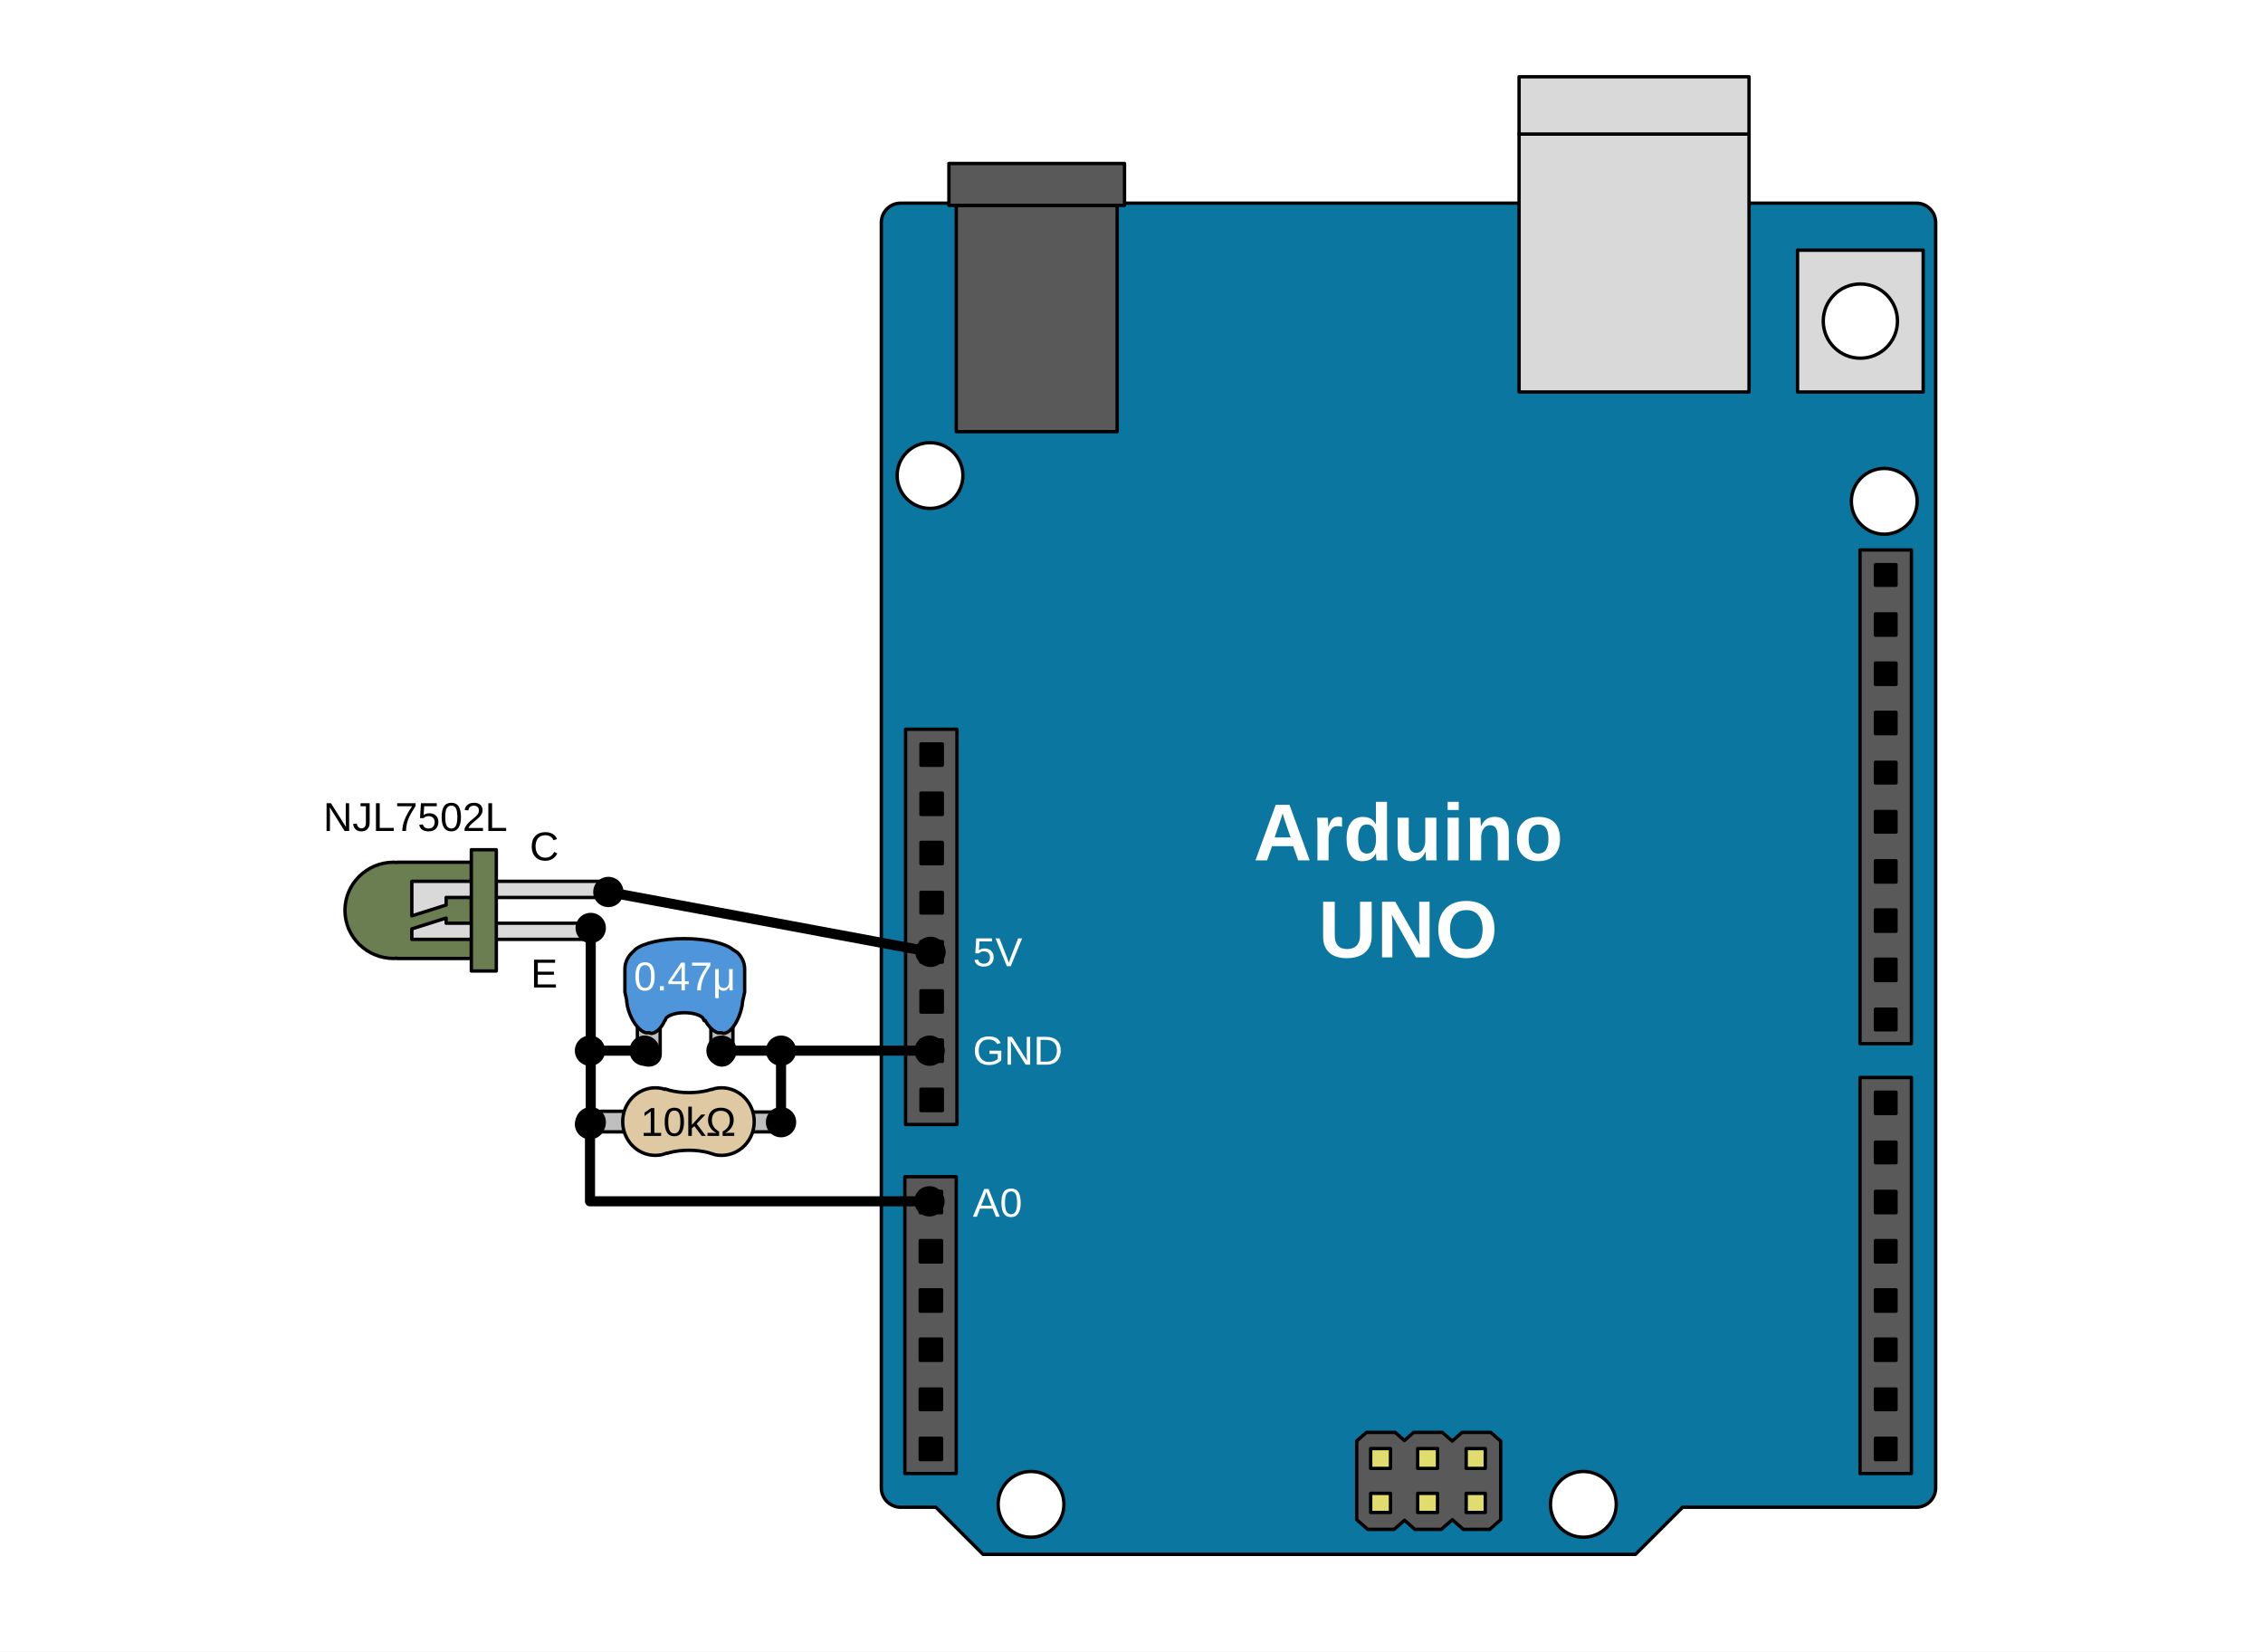
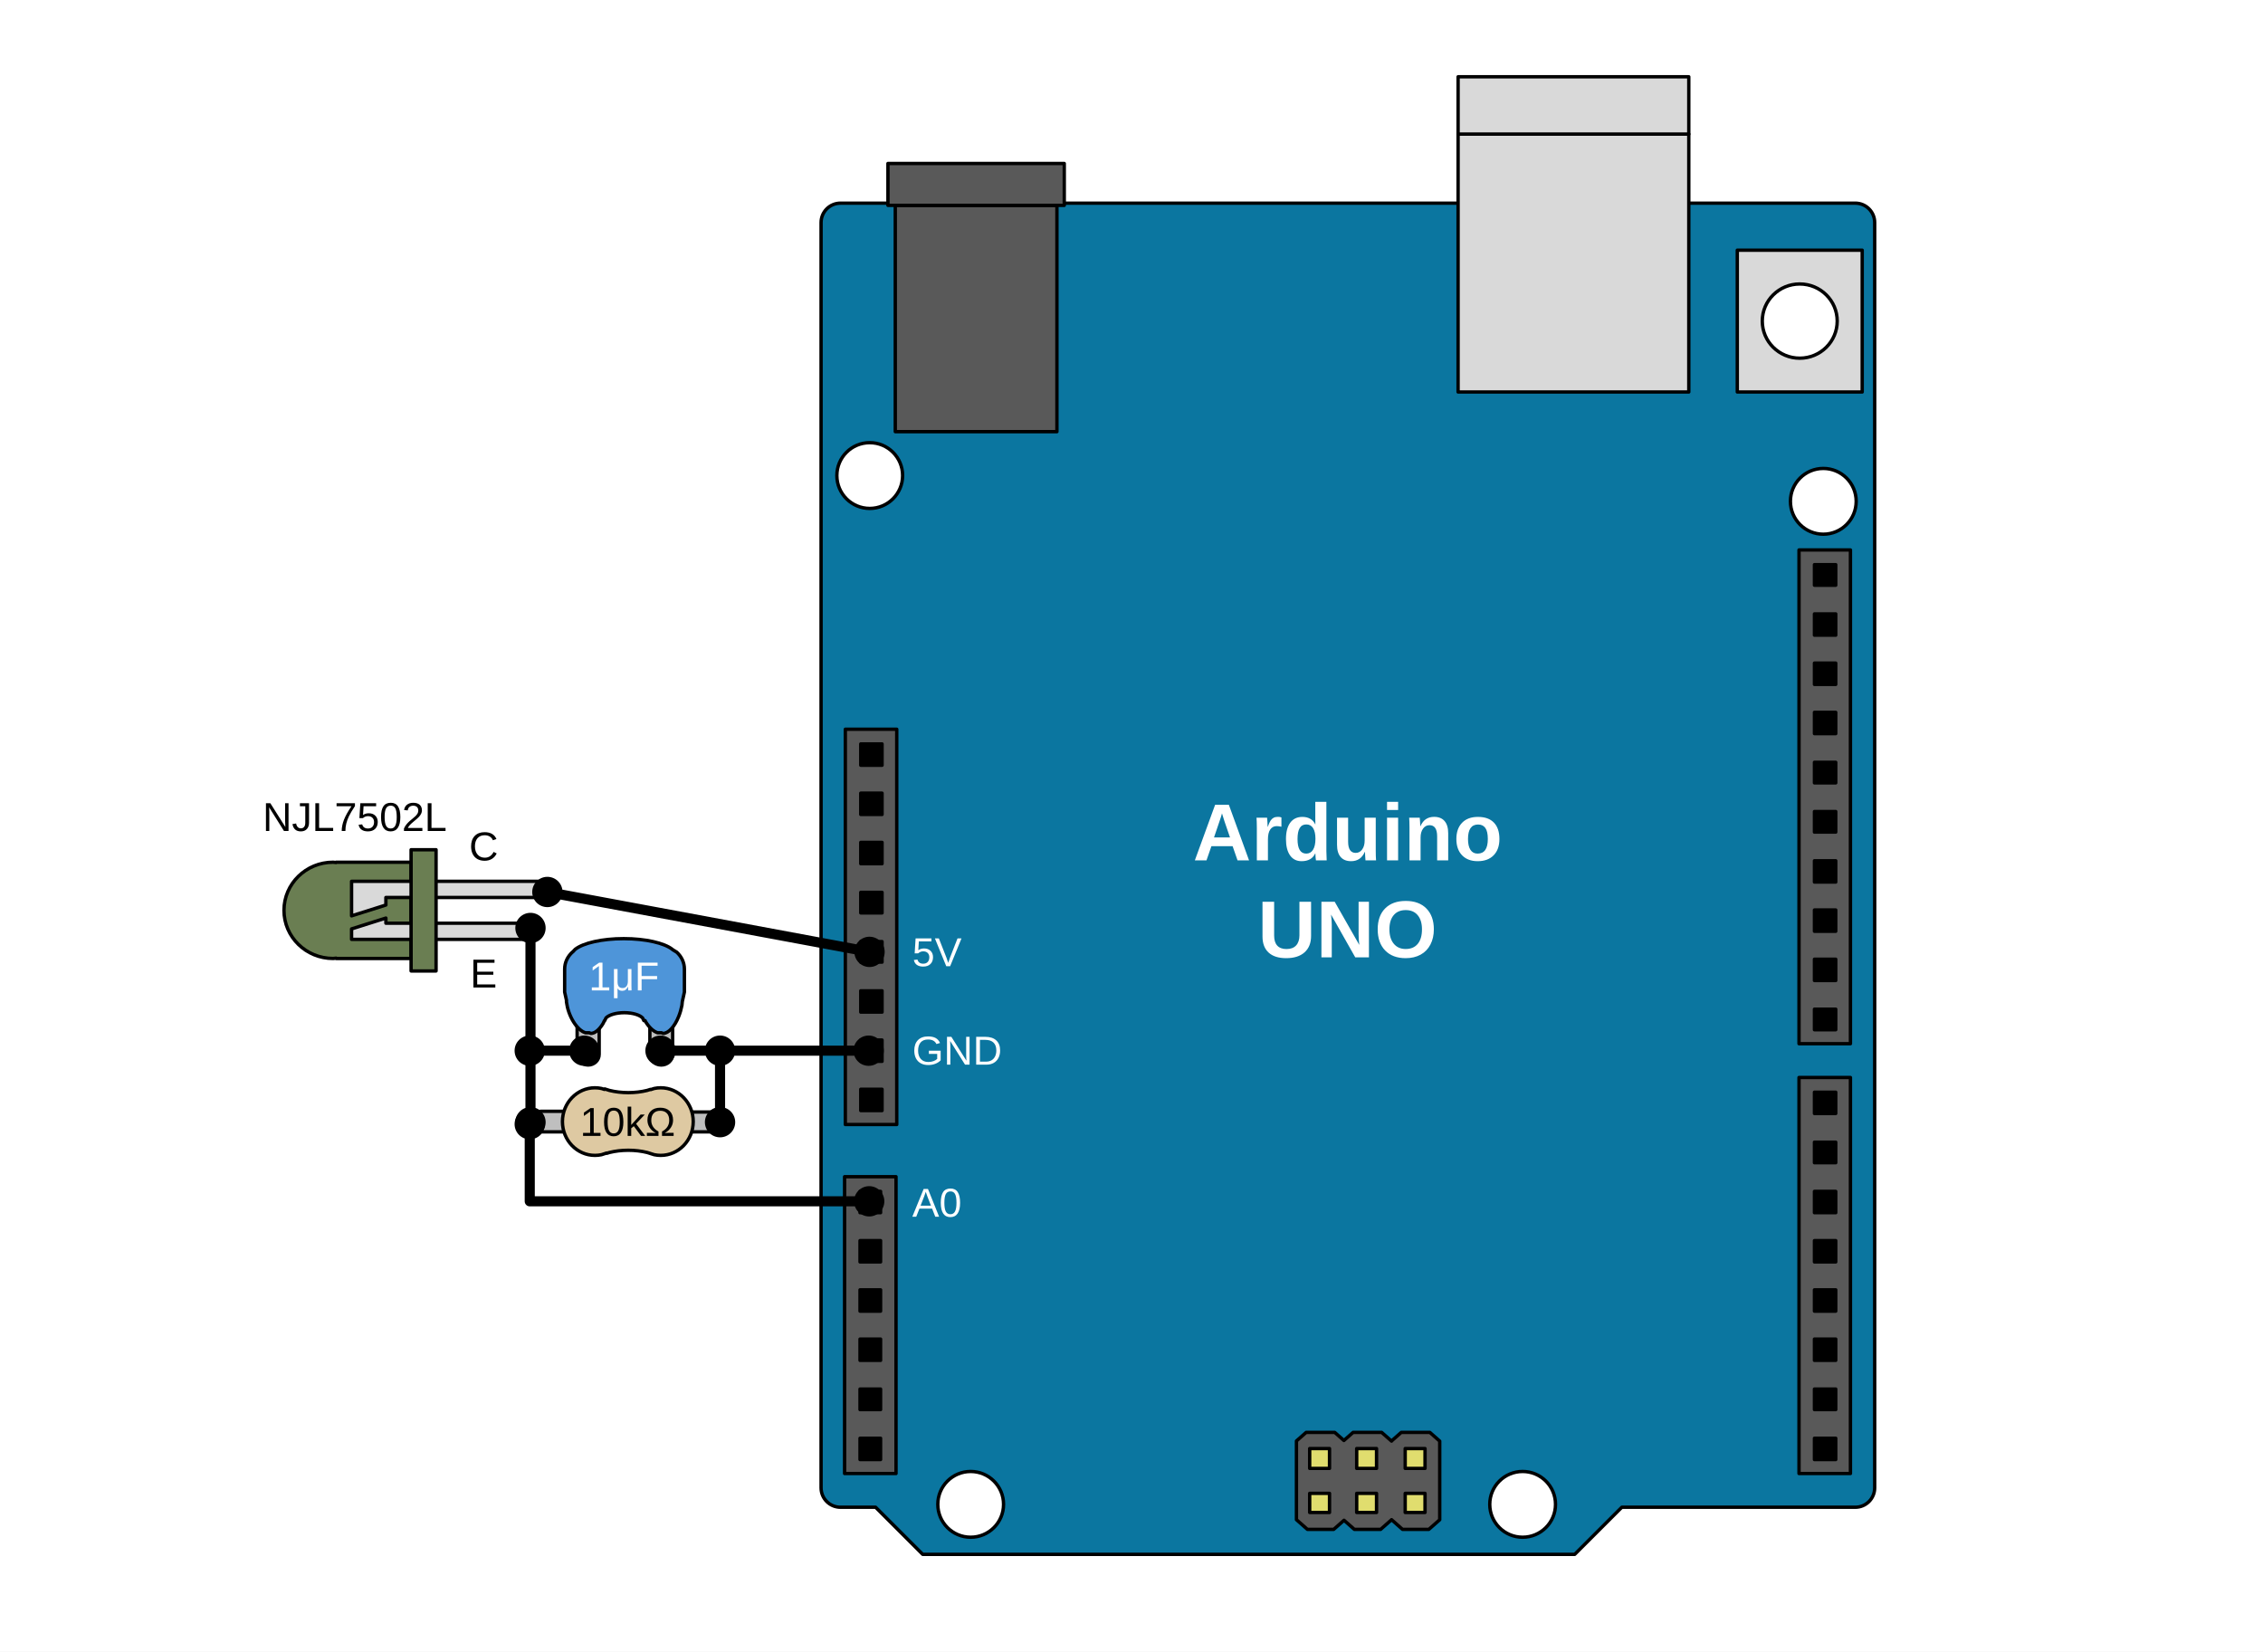
<svg xmlns="http://www.w3.org/2000/svg" width="3080" height="2248" xml:space="preserve" overflow="hidden">
  <g transform="translate(-121 -79)">
    <rect x="121" y="79" width="3080" height="2248" fill="#FFFFFF" />
-     <path d="M2276 2081.7C2251.28 2081.7 2231.23 2101.73 2231.23 2126.44 2231.23 2151.15 2251.28 2171.19 2276 2171.19 2300.73 2171.19 2320.78 2151.15 2320.78 2126.44 2320.78 2101.73 2300.73 2081.7 2276 2081.7ZM1524.26 2081.7C1499.53 2081.7 1479.49 2101.73 1479.49 2126.44 1479.49 2151.15 1499.53 2171.19 1524.26 2171.19 1548.99 2171.19 1569.04 2151.15 1569.04 2126.44 1569.04 2101.73 1548.99 2081.7 1524.26 2081.7ZM2685.51 716.561C2660.79 716.561 2640.74 736.594 2640.74 761.307 2640.74 786.02 2660.79 806.053 2685.51 806.053 2710.24 806.053 2730.29 786.02 2730.29 761.307 2730.29 736.594 2710.24 716.561 2685.51 716.561ZM1386.78 681.482C1362.05 681.482 1342.01 701.516 1342.01 726.228 1342.01 750.941 1362.05 770.974 1386.78 770.974 1411.51 770.974 1431.56 750.941 1431.56 726.228 1431.56 701.516 1411.51 681.482 1386.78 681.482ZM1346.95 355.5 2729.05 355.5C2743.66 355.5 2755.5 367.333 2755.5 381.93L2755.5 2103.96C2755.5 2118.56 2743.66 2130.39 2729.05 2130.39L2411.1 2130.39 2346.95 2194.5 1458.94 2194.5 1394.78 2130.39 1346.95 2130.39C1332.34 2130.39 1320.5 2118.56 1320.5 2103.96L1320.5 381.93C1320.5 367.333 1332.34 355.5 1346.95 355.5Z" stroke="#000000" stroke-width="4.583" stroke-linecap="round" stroke-linejoin="round" stroke-miterlimit="10" fill="#0B76A0" fill-rule="evenodd" />
-     <text fill="#FFFFFF" font-family="Arial,Arial_MSFontService,sans-serif" font-weight="700" font-size="110" transform="matrix(1 0 0 1 1826.97 1250)">Arduino</text>
-     <text fill="#FFFFFF" font-family="Arial,Arial_MSFontService,sans-serif" font-weight="700" font-size="110" transform="matrix(1 0 0 1 2248.06 1250)"> </text>
-     <text fill="#FFFFFF" font-family="Arial,Arial_MSFontService,sans-serif" font-weight="700" font-size="110" transform="matrix(1 0 0 1 1915.19 1382)">UNO</text>
-     <text fill="#FFFFFF" font-family="Arial,Arial_MSFontService,sans-serif" font-weight="700" font-size="110" transform="matrix(1 0 0 1 2159.83 1382)"> </text>
-     <rect x="2188.5" y="261.5" width="313" height="351" stroke="#000000" stroke-width="4.583" stroke-linecap="round" stroke-linejoin="round" stroke-miterlimit="10" fill="#D9D9D9" />
-     <rect x="2567.5" y="419.5" width="171" height="193" stroke="#000000" stroke-width="4.583" stroke-linecap="round" stroke-linejoin="round" stroke-miterlimit="10" fill="#D9D9D9" />
-     <path d="M2602.5 516C2602.5 488.11 2625.11 465.5 2653 465.5 2680.89 465.5 2703.5 488.11 2703.5 516 2703.5 543.89 2680.89 566.5 2653 566.5 2625.11 566.5 2602.5 543.89 2602.5 516Z" stroke="#000000" stroke-width="4.583" stroke-linecap="round" stroke-linejoin="round" stroke-miterlimit="10" fill="#FFFFFF" fill-rule="evenodd" />
-     <rect x="1422.5" y="358.5" width="219" height="308" stroke="#000000" stroke-width="4.583" stroke-linecap="round" stroke-linejoin="round" stroke-miterlimit="10" fill="#595959" />
-     <rect x="1412.5" y="301.5" width="239" height="57" stroke="#000000" stroke-width="4.583" stroke-linecap="round" stroke-linejoin="round" stroke-miterlimit="10" fill="#595959" />
-     <path d="M1967.5 2147.32 1967.5 2040.17 1980.8 2028.5 2019.88 2028.5 2032.44 2039.53 2045 2028.5 2084.07 2028.5 2097.6 2040.37 2097.6 2040.17 2110.9 2028.5 2149.97 2028.5 2163.5 2040.37 2163.5 2147.41 2148.58 2160.5 2112.61 2160.5 2097.6 2147.32 2097.6 2147.41 2082.68 2160.5 2046.71 2160.5 2032.6 2148.11 2018.48 2160.5 1982.51 2160.5Z" stroke="#000000" stroke-width="4.583" stroke-linecap="round" stroke-linejoin="round" stroke-miterlimit="10" fill="#595959" fill-rule="evenodd" />
-     <rect x="1986.5" y="2111.5" width="27" height="26" stroke="#000000" stroke-width="4.583" stroke-linecap="round" stroke-linejoin="round" stroke-miterlimit="10" fill="#E0DD6E" />
-     <rect x="1986.5" y="2050.5" width="27" height="27" stroke="#000000" stroke-width="4.583" stroke-linecap="round" stroke-linejoin="round" stroke-miterlimit="10" fill="#E0DD6E" />
-     <rect x="2050.5" y="2111.5" width="27" height="26" stroke="#000000" stroke-width="4.583" stroke-linecap="round" stroke-linejoin="round" stroke-miterlimit="10" fill="#E0DD6E" />
-     <rect x="2050.5" y="2050.5" width="27" height="27" stroke="#000000" stroke-width="4.583" stroke-linecap="round" stroke-linejoin="round" stroke-miterlimit="10" fill="#E0DD6E" />
-     <rect x="2116.5" y="2111.5" width="26" height="26" stroke="#000000" stroke-width="4.583" stroke-linecap="round" stroke-linejoin="round" stroke-miterlimit="10" fill="#E0DD6E" />
-     <rect x="2116.5" y="2050.5" width="26" height="27" stroke="#000000" stroke-width="4.583" stroke-linecap="round" stroke-linejoin="round" stroke-miterlimit="10" fill="#E0DD6E" />
-     <rect x="2652.5" y="827.5" width="70" height="672" stroke="#000000" stroke-width="4.583" stroke-linecap="round" stroke-linejoin="round" stroke-miterlimit="10" fill="#595959" />
-     <rect x="2673.5" y="847.5" width="28" height="28" stroke="#000000" stroke-width="4.583" stroke-linecap="round" stroke-linejoin="round" stroke-miterlimit="10" />
-     <rect x="2673.5" y="914.5" width="28" height="29" stroke="#000000" stroke-width="4.583" stroke-linecap="round" stroke-linejoin="round" stroke-miterlimit="10" />
-     <rect x="2673.5" y="981.5" width="28" height="29" stroke="#000000" stroke-width="4.583" stroke-linecap="round" stroke-linejoin="round" stroke-miterlimit="10" />
-     <rect x="2673.5" y="1048.5" width="28" height="29" stroke="#000000" stroke-width="4.583" stroke-linecap="round" stroke-linejoin="round" stroke-miterlimit="10" />
-     <rect x="2673.5" y="1116.5" width="28" height="28" stroke="#000000" stroke-width="4.583" stroke-linecap="round" stroke-linejoin="round" stroke-miterlimit="10" />
-     <rect x="2673.5" y="1183.5" width="28" height="28" stroke="#000000" stroke-width="4.583" stroke-linecap="round" stroke-linejoin="round" stroke-miterlimit="10" />
-     <rect x="2673.5" y="1250.5" width="28" height="29" stroke="#000000" stroke-width="4.583" stroke-linecap="round" stroke-linejoin="round" stroke-miterlimit="10" />
-     <rect x="2673.5" y="1317.5" width="28" height="29" stroke="#000000" stroke-width="4.583" stroke-linecap="round" stroke-linejoin="round" stroke-miterlimit="10" />
-     <rect x="2673.5" y="1384.5" width="28" height="29" stroke="#000000" stroke-width="4.583" stroke-linecap="round" stroke-linejoin="round" stroke-miterlimit="10" />
-     <rect x="2673.5" y="1452.5" width="28" height="28" stroke="#000000" stroke-width="4.583" stroke-linecap="round" stroke-linejoin="round" stroke-miterlimit="10" />
-     <rect x="2652.5" y="1545.5" width="70" height="539" stroke="#000000" stroke-width="4.583" stroke-linecap="round" stroke-linejoin="round" stroke-miterlimit="10" fill="#595959" />
-     <rect x="2673.5" y="1565.5" width="28" height="29" stroke="#000000" stroke-width="4.583" stroke-linecap="round" stroke-linejoin="round" stroke-miterlimit="10" />
-     <rect x="2673.5" y="1633.5" width="28" height="28" stroke="#000000" stroke-width="4.583" stroke-linecap="round" stroke-linejoin="round" stroke-miterlimit="10" />
-     <rect x="2673.5" y="1700.5" width="28" height="29" stroke="#000000" stroke-width="4.583" stroke-linecap="round" stroke-linejoin="round" stroke-miterlimit="10" />
-     <rect x="2673.5" y="1767.5" width="28" height="29" stroke="#000000" stroke-width="4.583" stroke-linecap="round" stroke-linejoin="round" stroke-miterlimit="10" />
-     <rect x="2673.5" y="1834.5" width="28" height="29" stroke="#000000" stroke-width="4.583" stroke-linecap="round" stroke-linejoin="round" stroke-miterlimit="10" />
-     <rect x="2673.5" y="1901.5" width="28" height="29" stroke="#000000" stroke-width="4.583" stroke-linecap="round" stroke-linejoin="round" stroke-miterlimit="10" />
-     <rect x="2673.5" y="1969.5" width="28" height="28" stroke="#000000" stroke-width="4.583" stroke-linecap="round" stroke-linejoin="round" stroke-miterlimit="10" />
-     <rect x="2673.5" y="2036.5" width="28" height="29" stroke="#000000" stroke-width="4.583" stroke-linecap="round" stroke-linejoin="round" stroke-miterlimit="10" />
-     <rect x="1352.5" y="1680.5" width="70" height="404" stroke="#000000" stroke-width="4.583" stroke-linecap="round" stroke-linejoin="round" stroke-miterlimit="10" fill="#595959" />
-     <rect x="1373.5" y="1700.5" width="29" height="29" stroke="#000000" stroke-width="4.583" stroke-linecap="round" stroke-linejoin="round" stroke-miterlimit="10" />
-     <rect x="1373.5" y="1767.5" width="29" height="29" stroke="#000000" stroke-width="4.583" stroke-linecap="round" stroke-linejoin="round" stroke-miterlimit="10" />
-     <rect x="1373.5" y="1834.5" width="29" height="29" stroke="#000000" stroke-width="4.583" stroke-linecap="round" stroke-linejoin="round" stroke-miterlimit="10" />
-     <rect x="1373.5" y="1901.5" width="29" height="29" stroke="#000000" stroke-width="4.583" stroke-linecap="round" stroke-linejoin="round" stroke-miterlimit="10" />
-     <rect x="1373.5" y="1969.5" width="29" height="28" stroke="#000000" stroke-width="4.583" stroke-linecap="round" stroke-linejoin="round" stroke-miterlimit="10" />
-     <rect x="1373.5" y="2036.5" width="29" height="29" stroke="#000000" stroke-width="4.583" stroke-linecap="round" stroke-linejoin="round" stroke-miterlimit="10" />
-     <rect x="1353.5" y="1071.5" width="70" height="538" stroke="#000000" stroke-width="4.583" stroke-linecap="round" stroke-linejoin="round" stroke-miterlimit="10" fill="#595959" />
-     <rect x="1374.5" y="1091.5" width="29" height="29" stroke="#000000" stroke-width="4.583" stroke-linecap="round" stroke-linejoin="round" stroke-miterlimit="10" />
-     <rect x="1374.5" y="1158.5" width="29" height="29" stroke="#000000" stroke-width="4.583" stroke-linecap="round" stroke-linejoin="round" stroke-miterlimit="10" />
-     <rect x="1374.5" y="1225.5" width="29" height="29" stroke="#000000" stroke-width="4.583" stroke-linecap="round" stroke-linejoin="round" stroke-miterlimit="10" />
-     <rect x="1374.5" y="1293.5" width="29" height="28" stroke="#000000" stroke-width="4.583" stroke-linecap="round" stroke-linejoin="round" stroke-miterlimit="10" />
-     <rect x="1374.5" y="1360.5" width="29" height="28" stroke="#000000" stroke-width="4.583" stroke-linecap="round" stroke-linejoin="round" stroke-miterlimit="10" />
-     <rect x="1374.5" y="1427.5" width="29" height="29" stroke="#000000" stroke-width="4.583" stroke-linecap="round" stroke-linejoin="round" stroke-miterlimit="10" />
-     <rect x="1374.5" y="1494.5" width="29" height="29" stroke="#000000" stroke-width="4.583" stroke-linecap="round" stroke-linejoin="round" stroke-miterlimit="10" />
-     <rect x="1374.5" y="1561.5" width="29" height="29" stroke="#000000" stroke-width="4.583" stroke-linecap="round" stroke-linejoin="round" stroke-miterlimit="10" />
-     <rect x="2188.5" y="183.5" width="313" height="78" stroke="#000000" stroke-width="4.583" stroke-linecap="round" stroke-linejoin="round" stroke-miterlimit="10" fill="#D9D9D9" />
-     <text fill="#FFFFFF" font-family="Arial,Arial_MSFontService,sans-serif" font-weight="400" font-size="55" transform="matrix(1 0 0 1 1445.09 1394)">5V</text>
-     <text fill="#FFFFFF" font-family="Arial,Arial_MSFontService,sans-serif" font-weight="400" font-size="55" transform="matrix(1 0 0 1 1512.12 1394)"> </text>
-     <text fill="#FFFFFF" font-family="Arial,Arial_MSFontService,sans-serif" font-weight="400" font-size="55" transform="matrix(1 0 0 1 1445.09 1528)">GND</text>
-     <text fill="#FFFFFF" font-family="Arial,Arial_MSFontService,sans-serif" font-weight="400" font-size="55" transform="matrix(1 0 0 1 1567.12 1528)"> </text>
-     <text fill="#FFFFFF" font-family="Arial,Arial_MSFontService,sans-serif" font-weight="400" font-size="55" transform="matrix(1 0 0 1 1445.09 1735)">A0</text>
-     <text fill="#FFFFFF" font-family="Arial,Arial_MSFontService,sans-serif" font-weight="400" font-size="55" transform="matrix(1 0 0 1 1512.12 1735)"> </text>
-     <path d="M656.97 1252.5 661.082 1252.91 661.082 1252.5 762.5 1252.5 762.5 1383.5 661.082 1383.5 661.082 1383.09 656.97 1383.5C620.26 1383.5 590.5 1354.17 590.5 1318 590.5 1281.83 620.26 1252.5 656.97 1252.5Z" stroke="#000000" stroke-width="4.583" stroke-linecap="round" stroke-linejoin="round" stroke-miterlimit="10" fill="#6A7E52" fill-rule="evenodd" />
-     <path d="M681.5 1278.5 687.196 1278.5 728.194 1278.5 951.5 1278.5 951.5 1300.48 728.194 1300.48 728.194 1310.75 681.5 1325.5 681.5 1278.5Z" stroke="#000000" stroke-width="4.583" stroke-linecap="round" stroke-linejoin="round" stroke-miterlimit="10" fill="#D9D9D9" fill-rule="evenodd" />
-     <path d="M728.198 1328.5 728.198 1335.51 923.5 1335.51 923.5 1357.5 728.198 1357.5 687.197 1357.5 681.5 1357.5 681.5 1343.25Z" stroke="#000000" stroke-width="4.583" stroke-linecap="round" stroke-linejoin="round" stroke-miterlimit="10" fill="#D9D9D9" fill-rule="evenodd" />
-     <rect x="762.5" y="1235.5" width="34" height="165" stroke="#000000" stroke-width="4.583" stroke-linecap="round" stroke-linejoin="round" stroke-miterlimit="10" fill="#6A7E52" />
-     <path d="M14 0C21.732 0 28 6.085 28 13.592L28 36.47 28 50.593 28 87 0 87 0 50.593 0 36.47 0 13.592C0 6.085 6.268 0 14 0Z" stroke="#000000" stroke-width="4.583" stroke-linecap="round" stroke-linejoin="round" stroke-miterlimit="10" fill="#BFBFBF" fill-rule="evenodd" transform="matrix(1.83697e-16 1 1 -1.83697e-16 925.5 1591.5)" />
-     <path d="M0 0 27 0 27 36.533 27 49.309 27 73.227C27 80.834 20.956 87 13.5 87 6.044 87 0 80.834 0 73.227L0 49.309 0 36.533Z" stroke="#000000" stroke-width="4.583" stroke-linecap="round" stroke-linejoin="round" stroke-miterlimit="10" fill="#BFBFBF" fill-rule="evenodd" transform="matrix(1.83697e-16 1 1 -1.83697e-16 1106.5 1592.5)" />
-     <path d="M134.522 0C131.452 0 128.454 0.322 125.558 0.935L121.508 2.235 121.179 1.53 114.78 3.554C106.814 5.518 98.056 6.604 88.862 6.604 79.668 6.604 70.91 5.518 62.944 3.554L58.576 2.173 58.179 2.455 53.442 0.935C50.546 0.322 47.548 0 44.478 0 19.913 0 0 20.595 0 46 0 71.405 19.913 92 44.478 92 47.548 92 50.546 91.678 53.442 91.065L55.68 90.347 55.69 90.368 62.944 88.073C70.91 86.11 79.668 85.024 88.862 85.024 98.056 85.024 106.814 86.11 114.78 88.073L118.194 89.153 118.514 88.804 125.558 91.065C128.454 91.678 131.452 92 134.522 92 159.087 92 179 71.405 179 46 179 20.595 159.087 0 134.522 0Z" stroke="#000000" stroke-width="4.583" stroke-linecap="round" stroke-linejoin="round" stroke-miterlimit="10" fill="#DEC9A2" fill-rule="evenodd" transform="matrix(-1 0 0 1 1147.5 1559.5)" />
-     <text font-family="Arial,Arial_MSFontService,sans-serif" font-weight="400" font-size="55" transform="matrix(1 0 0 1 992.89 1625)">10kΩ</text>
-     <text font-family="Arial,Arial_MSFontService,sans-serif" font-weight="400" font-size="55" transform="matrix(1 0 0 1 1122.37 1625)"> </text>
-     <path d="M930.875 1609 930.875 1714 924 1707.12 1386 1707.12C1389.8 1707.12 1392.88 1710.2 1392.88 1714 1392.88 1717.8 1389.8 1720.88 1386 1720.88L924 1720.88C920.203 1720.88 917.125 1717.8 917.125 1714L917.125 1609C917.125 1605.2 920.203 1602.13 924 1602.13 927.797 1602.13 930.875 1605.2 930.875 1609ZM903.375 1609C903.375 1597.61 912.609 1588.38 924 1588.38 935.391 1588.38 944.625 1597.61 944.625 1609 944.625 1620.39 935.391 1629.63 924 1629.63 912.609 1629.63 903.375 1620.39 903.375 1609ZM1386 1693.38C1397.39 1693.38 1406.62 1702.61 1406.62 1714 1406.62 1725.39 1397.39 1734.62 1386 1734.62 1374.61 1734.62 1365.38 1725.39 1365.38 1714 1365.38 1702.61 1374.61 1693.38 1386 1693.38Z" />
-     <path d="M0 0 31 0 31 38.536C31 46.524 24.06 53 15.5 53 6.94 53 0 46.524 0 38.536Z" stroke="#000000" stroke-width="4.583" stroke-linecap="round" stroke-linejoin="round" stroke-miterlimit="10" fill="#BFBFBF" fill-rule="evenodd" transform="matrix(-1 0 0 1 1019.5 1475.5)" />
-     <path d="M0 0 30 0 30 38.536C30 46.524 23.284 53 15 53 6.716 53 0 46.524 0 38.536Z" stroke="#000000" stroke-width="4.583" stroke-linecap="round" stroke-linejoin="round" stroke-miterlimit="10" fill="#BFBFBF" fill-rule="evenodd" transform="matrix(-1 0 0 1 1118.5 1475.5)" />
-     <path d="M82.567 0C112.296 0 137.804 6.008 148.7 14.57L151.96 18.062 152.544 18.421C159.005 24.322 163 32.474 163 41.478L163 49.699 163 54.784 163 72.716 160.55 83.802 160.521 86.235C159.361 95.204 156.123 104.843 151.083 113.024 146.042 121.206 140.154 126.381 134.709 128.135L129.26 128.143 127.474 128.999C122.073 129.08 115.922 124.187 110.74 115.548L108.795 111.556 108.424 111.556 106.719 107.913C102.616 103.727 93.01 100.79 81.814 100.79 70.618 100.79 61.012 103.727 56.909 107.913L55.204 111.556 53.524 111.556 52.832 113.024C47.792 121.206 41.903 126.381 36.458 128.135L31.009 128.143 29.224 128.999C22.022 129.107 13.488 120.372 7.694 105.706 5.763 100.817 4.319 95.732 3.362 90.723L2.875 85.724 0 72.716 0 54.784 0 49.699 0 41.478C0 32.474 3.995 24.322 10.456 18.421L16.064 14.967 16.435 14.57C27.331 6.008 52.838 0 82.567 0Z" stroke="#000000" stroke-width="4.583" stroke-linecap="round" stroke-linejoin="round" stroke-miterlimit="10" fill="#4E95D9" fill-rule="evenodd" transform="matrix(-1 0 0 1 1134.5 1356.5)" />
-     <text fill="#FFFFFF" font-family="Arial,Arial_MSFontService,sans-serif" font-weight="400" font-size="55" transform="matrix(1 0 0 1 983.618 1427)">0.47μ</text>
-     <text fill="#FFFFFF" font-family="Arial,Arial_MSFontService,sans-serif" font-weight="400" font-size="55" transform="matrix(1 0 0 1 1121.69 1427)"> </text>
-     <path d="M931.875 1342 931.875 1606.37C931.875 1610.17 928.797 1613.25 925 1613.25 921.203 1613.25 918.125 1610.17 918.125 1606.37L918.125 1342C918.125 1338.2 921.203 1335.12 925 1335.12 928.797 1335.12 931.875 1338.2 931.875 1342ZM904.375 1342C904.375 1330.61 913.609 1321.38 925 1321.38 936.391 1321.38 945.625 1330.61 945.625 1342 945.625 1353.39 936.391 1362.62 925 1362.62 913.609 1362.62 904.375 1353.39 904.375 1342ZM945.625 1606.37C945.625 1617.77 936.391 1627 925 1627 913.61 1627 904.375 1617.77 904.375 1606.37 904.375 1594.98 913.609 1585.75 925 1585.75 936.391 1585.75 945.625 1594.98 945.625 1606.37Z" />
-     <path d="M1190.87 1509 1190.88 1606.3C1190.88 1610.1 1187.8 1613.18 1184 1613.18 1180.2 1613.18 1177.13 1610.1 1177.13 1606.3L1177.12 1509C1177.12 1505.2 1180.2 1502.13 1184 1502.13 1187.8 1502.13 1190.87 1505.2 1190.87 1509ZM1163.37 1509C1163.37 1497.61 1172.61 1488.38 1184 1488.38 1195.39 1488.38 1204.62 1497.61 1204.62 1509 1204.62 1520.39 1195.39 1529.63 1184 1529.63 1172.61 1529.63 1163.37 1520.39 1163.37 1509ZM1204.63 1606.3C1204.63 1617.69 1195.39 1626.93 1184 1626.93 1172.61 1626.93 1163.38 1617.69 1163.38 1606.3 1163.38 1594.91 1172.61 1585.68 1184 1585.68 1195.39 1585.68 1204.63 1594.91 1204.63 1606.3Z" />
-     <path d="M924 1502.13 998.25 1502.13C1002.05 1502.13 1005.12 1505.2 1005.12 1509 1005.12 1512.8 1002.05 1515.88 998.25 1515.88L924 1515.88C920.203 1515.88 917.125 1512.8 917.125 1509 917.125 1505.2 920.203 1502.13 924 1502.13ZM924 1529.63C912.609 1529.63 903.375 1520.39 903.375 1509 903.375 1497.61 912.609 1488.38 924 1488.38 935.391 1488.38 944.625 1497.61 944.625 1509 944.625 1520.39 935.391 1529.63 924 1529.63ZM998.25 1488.38C1009.64 1488.38 1018.88 1497.61 1018.88 1509 1018.87 1520.39 1009.64 1529.63 998.25 1529.63 986.859 1529.63 977.625 1520.39 977.625 1509 977.625 1497.61 986.859 1488.38 998.25 1488.38Z" />
-     <path d="M1103 1502.13 1386.25 1502.13C1390.05 1502.13 1393.13 1505.2 1393.13 1509 1393.13 1512.8 1390.05 1515.88 1386.25 1515.88L1103 1515.88C1099.2 1515.88 1096.13 1512.8 1096.13 1509 1096.13 1505.2 1099.2 1502.13 1103 1502.13ZM1103 1529.63C1091.61 1529.63 1082.38 1520.39 1082.38 1509 1082.38 1497.61 1091.61 1488.38 1103 1488.38 1114.39 1488.38 1123.63 1497.61 1123.63 1509 1123.63 1520.39 1114.39 1529.63 1103 1529.63ZM1386.25 1488.38C1397.64 1488.38 1406.88 1497.61 1406.88 1509 1406.88 1520.39 1397.64 1529.63 1386.25 1529.63 1374.86 1529.63 1365.63 1520.39 1365.63 1509 1365.63 1497.61 1374.86 1488.38 1386.25 1488.38Z" />
-     <path d="M950.257 1286.24 1388.7 1367.75C1392.43 1368.45 1394.89 1372.04 1394.2 1375.77 1393.5 1379.5 1389.92 1381.97 1386.18 1381.27L947.743 1299.76C944.01 1299.07 941.547 1295.48 942.241 1291.74 942.935 1288.01 946.524 1285.55 950.257 1286.24ZM945.23 1313.28C934.031 1311.2 926.641 1300.43 928.723 1289.23 930.805 1278.03 941.571 1270.64 952.77 1272.72 963.969 1274.8 971.36 1285.57 969.278 1296.77 967.196 1307.97 956.429 1315.36 945.23 1313.28ZM1391.21 1354.24C1402.41 1356.32 1409.8 1367.08 1407.72 1378.28 1405.63 1389.48 1394.87 1396.87 1383.67 1394.79 1372.47 1392.71 1365.08 1381.94 1367.16 1370.74 1369.24 1359.54 1380.01 1352.15 1391.21 1354.24Z" />
-     <text font-family="Arial,Arial_MSFontService,sans-serif" font-weight="400" font-size="55" transform="matrix(1 0 0 1 841.887 1250)">C</text>
-     <text font-family="Arial,Arial_MSFontService,sans-serif" font-weight="400" font-size="55" transform="matrix(1 0 0 1 881.418 1250)"> </text>
-     <text font-family="Arial,Arial_MSFontService,sans-serif" font-weight="400" font-size="55" transform="matrix(1 0 0 1 843.319 1423)">E</text>
-     <text font-family="Arial,Arial_MSFontService,sans-serif" font-weight="400" font-size="55" transform="matrix(1 0 0 1 879.986 1423)"> </text>
-     <text font-family="Arial,Arial_MSFontService,sans-serif" font-weight="400" font-size="55" transform="matrix(1 0 0 1 560.958 1210)">NJL7502L</text>
+     <path d="M2193.34 2081.7C2168.63 2081.7 2148.6 2101.73 2148.6 2126.44 2148.6 2151.15 2168.63 2171.19 2193.34 2171.19 2218.05 2171.19 2238.08 2151.15 2238.08 2126.44 2238.08 2101.73 2218.05 2081.7 2193.34 2081.7ZM1442.12 2081.7C1417.41 2081.7 1397.38 2101.73 1397.38 2126.44 1397.38 2151.15 1417.41 2171.19 1442.12 2171.19 1466.83 2171.19 1486.86 2151.15 1486.86 2126.44 1486.86 2101.73 1466.83 2081.7 1442.12 2081.7ZM2602.56 716.561C2577.85 716.561 2557.82 736.594 2557.82 761.307 2557.82 786.02 2577.85 806.053 2602.56 806.053 2627.27 806.053 2647.31 786.02 2647.31 761.307 2647.31 736.594 2627.27 716.561 2602.56 716.561ZM1304.74 681.482C1280.03 681.482 1259.99 701.516 1259.99 726.228 1259.99 750.941 1280.03 770.974 1304.74 770.974 1329.45 770.974 1349.48 750.941 1349.48 726.228 1349.48 701.516 1329.45 681.482 1304.74 681.482ZM1264.93 355.5 2646.07 355.5C2660.67 355.5 2672.5 367.333 2672.5 381.93L2672.5 2103.96C2672.5 2118.56 2660.67 2130.39 2646.07 2130.39L2328.34 2130.39 2264.23 2194.5 1376.84 2194.5 1312.73 2130.39 1264.93 2130.39C1250.33 2130.39 1238.5 2118.56 1238.5 2103.96L1238.5 381.93C1238.5 367.333 1250.33 355.5 1264.93 355.5Z" stroke="#000000" stroke-width="4.583" stroke-linecap="round" stroke-linejoin="round" stroke-miterlimit="10" fill="#0B76A0" fill-rule="evenodd" />
+     <text fill="#FFFFFF" font-family="Arial,Arial_MSFontService,sans-serif" font-weight="700" font-size="110" transform="matrix(1 0 0 1 1744.47 1250)">Arduino</text>
+     <text fill="#FFFFFF" font-family="Arial,Arial_MSFontService,sans-serif" font-weight="700" font-size="110" transform="matrix(1 0 0 1 2165.56 1250)"> </text>
+     <text fill="#FFFFFF" font-family="Arial,Arial_MSFontService,sans-serif" font-weight="700" font-size="110" transform="matrix(1 0 0 1 1832.69 1382)">UNO</text>
+     <text fill="#FFFFFF" font-family="Arial,Arial_MSFontService,sans-serif" font-weight="700" font-size="110" transform="matrix(1 0 0 1 2077.33 1382)"> </text>
+     <rect x="2105.5" y="261.5" width="314" height="351" stroke="#000000" stroke-width="4.583" stroke-linecap="round" stroke-linejoin="round" stroke-miterlimit="10" fill="#D9D9D9" />
+     <rect x="2485.5" y="419.5" width="170" height="193" stroke="#000000" stroke-width="4.583" stroke-linecap="round" stroke-linejoin="round" stroke-miterlimit="10" fill="#D9D9D9" />
+     <path d="M2519.5 516C2519.5 488.11 2542.33 465.5 2570.5 465.5 2598.67 465.5 2621.5 488.11 2621.5 516 2621.5 543.89 2598.67 566.5 2570.5 566.5 2542.33 566.5 2519.5 543.89 2519.5 516Z" stroke="#000000" stroke-width="4.583" stroke-linecap="round" stroke-linejoin="round" stroke-miterlimit="10" fill="#FFFFFF" fill-rule="evenodd" />
+     <rect x="1339.5" y="358.5" width="220" height="308" stroke="#000000" stroke-width="4.583" stroke-linecap="round" stroke-linejoin="round" stroke-miterlimit="10" fill="#595959" />
+     <rect x="1329.5" y="301.5" width="240" height="57" stroke="#000000" stroke-width="4.583" stroke-linecap="round" stroke-linejoin="round" stroke-miterlimit="10" fill="#595959" />
+     <path d="M1885.5 2147.32 1885.5 2040.17 1898.73 2028.5 1937.61 2028.5 1950.1 2039.53 1962.6 2028.5 2001.48 2028.5 2014.94 2040.37 2014.94 2040.17 2028.17 2028.5 2067.04 2028.5 2080.5 2040.37 2080.5 2147.41 2065.66 2160.5 2029.87 2160.5 2014.94 2147.32 2014.94 2147.41 2000.1 2160.5 1964.31 2160.5 1950.26 2148.11 1936.22 2160.5 1900.43 2160.5Z" stroke="#000000" stroke-width="4.583" stroke-linecap="round" stroke-linejoin="round" stroke-miterlimit="10" fill="#595959" fill-rule="evenodd" />
+     <rect x="1903.5" y="2111.5" width="27" height="26" stroke="#000000" stroke-width="4.583" stroke-linecap="round" stroke-linejoin="round" stroke-miterlimit="10" fill="#E0DD6E" />
+     <rect x="1903.5" y="2050.5" width="27" height="27" stroke="#000000" stroke-width="4.583" stroke-linecap="round" stroke-linejoin="round" stroke-miterlimit="10" fill="#E0DD6E" />
+     <rect x="1967.5" y="2111.5" width="27" height="26" stroke="#000000" stroke-width="4.583" stroke-linecap="round" stroke-linejoin="round" stroke-miterlimit="10" fill="#E0DD6E" />
+     <rect x="1967.5" y="2050.5" width="27" height="27" stroke="#000000" stroke-width="4.583" stroke-linecap="round" stroke-linejoin="round" stroke-miterlimit="10" fill="#E0DD6E" />
+     <rect x="2033.5" y="2111.5" width="27" height="26" stroke="#000000" stroke-width="4.583" stroke-linecap="round" stroke-linejoin="round" stroke-miterlimit="10" fill="#E0DD6E" />
+     <rect x="2033.5" y="2050.5" width="27" height="27" stroke="#000000" stroke-width="4.583" stroke-linecap="round" stroke-linejoin="round" stroke-miterlimit="10" fill="#E0DD6E" />
+     <rect x="2569.5" y="827.5" width="70" height="672" stroke="#000000" stroke-width="4.583" stroke-linecap="round" stroke-linejoin="round" stroke-miterlimit="10" fill="#595959" />
+     <rect x="2590.5" y="847.5" width="29" height="28" stroke="#000000" stroke-width="4.583" stroke-linecap="round" stroke-linejoin="round" stroke-miterlimit="10" />
+     <rect x="2590.5" y="914.5" width="29" height="29" stroke="#000000" stroke-width="4.583" stroke-linecap="round" stroke-linejoin="round" stroke-miterlimit="10" />
+     <rect x="2590.5" y="981.5" width="29" height="29" stroke="#000000" stroke-width="4.583" stroke-linecap="round" stroke-linejoin="round" stroke-miterlimit="10" />
+     <rect x="2590.5" y="1048.5" width="29" height="29" stroke="#000000" stroke-width="4.583" stroke-linecap="round" stroke-linejoin="round" stroke-miterlimit="10" />
+     <rect x="2590.5" y="1116.5" width="29" height="28" stroke="#000000" stroke-width="4.583" stroke-linecap="round" stroke-linejoin="round" stroke-miterlimit="10" />
+     <rect x="2590.5" y="1183.5" width="29" height="28" stroke="#000000" stroke-width="4.583" stroke-linecap="round" stroke-linejoin="round" stroke-miterlimit="10" />
+     <rect x="2590.5" y="1250.5" width="29" height="29" stroke="#000000" stroke-width="4.583" stroke-linecap="round" stroke-linejoin="round" stroke-miterlimit="10" />
+     <rect x="2590.5" y="1317.5" width="29" height="29" stroke="#000000" stroke-width="4.583" stroke-linecap="round" stroke-linejoin="round" stroke-miterlimit="10" />
+     <rect x="2590.5" y="1384.5" width="29" height="29" stroke="#000000" stroke-width="4.583" stroke-linecap="round" stroke-linejoin="round" stroke-miterlimit="10" />
+     <rect x="2590.5" y="1452.5" width="29" height="28" stroke="#000000" stroke-width="4.583" stroke-linecap="round" stroke-linejoin="round" stroke-miterlimit="10" />
+     <rect x="2569.5" y="1545.5" width="70" height="539" stroke="#000000" stroke-width="4.583" stroke-linecap="round" stroke-linejoin="round" stroke-miterlimit="10" fill="#595959" />
+     <rect x="2590.5" y="1565.5" width="29" height="29" stroke="#000000" stroke-width="4.583" stroke-linecap="round" stroke-linejoin="round" stroke-miterlimit="10" />
+     <rect x="2590.5" y="1633.5" width="29" height="28" stroke="#000000" stroke-width="4.583" stroke-linecap="round" stroke-linejoin="round" stroke-miterlimit="10" />
+     <rect x="2590.5" y="1700.5" width="29" height="29" stroke="#000000" stroke-width="4.583" stroke-linecap="round" stroke-linejoin="round" stroke-miterlimit="10" />
+     <rect x="2590.5" y="1767.5" width="29" height="29" stroke="#000000" stroke-width="4.583" stroke-linecap="round" stroke-linejoin="round" stroke-miterlimit="10" />
+     <rect x="2590.5" y="1834.5" width="29" height="29" stroke="#000000" stroke-width="4.583" stroke-linecap="round" stroke-linejoin="round" stroke-miterlimit="10" />
+     <rect x="2590.5" y="1901.5" width="29" height="29" stroke="#000000" stroke-width="4.583" stroke-linecap="round" stroke-linejoin="round" stroke-miterlimit="10" />
+     <rect x="2590.5" y="1969.5" width="29" height="28" stroke="#000000" stroke-width="4.583" stroke-linecap="round" stroke-linejoin="round" stroke-miterlimit="10" />
+     <rect x="2590.5" y="2036.5" width="29" height="29" stroke="#000000" stroke-width="4.583" stroke-linecap="round" stroke-linejoin="round" stroke-miterlimit="10" />
+     <rect x="1270.5" y="1680.5" width="70" height="404" stroke="#000000" stroke-width="4.583" stroke-linecap="round" stroke-linejoin="round" stroke-miterlimit="10" fill="#595959" />
+     <rect x="1291.5" y="1700.5" width="28" height="29" stroke="#000000" stroke-width="4.583" stroke-linecap="round" stroke-linejoin="round" stroke-miterlimit="10" />
+     <rect x="1291.5" y="1767.5" width="28" height="29" stroke="#000000" stroke-width="4.583" stroke-linecap="round" stroke-linejoin="round" stroke-miterlimit="10" />
+     <rect x="1291.5" y="1834.5" width="28" height="29" stroke="#000000" stroke-width="4.583" stroke-linecap="round" stroke-linejoin="round" stroke-miterlimit="10" />
+     <rect x="1291.5" y="1901.5" width="28" height="29" stroke="#000000" stroke-width="4.583" stroke-linecap="round" stroke-linejoin="round" stroke-miterlimit="10" />
+     <rect x="1291.5" y="1969.5" width="28" height="28" stroke="#000000" stroke-width="4.583" stroke-linecap="round" stroke-linejoin="round" stroke-miterlimit="10" />
+     <rect x="1291.5" y="2036.5" width="28" height="29" stroke="#000000" stroke-width="4.583" stroke-linecap="round" stroke-linejoin="round" stroke-miterlimit="10" />
+     <rect x="1271.5" y="1071.5" width="70" height="538" stroke="#000000" stroke-width="4.583" stroke-linecap="round" stroke-linejoin="round" stroke-miterlimit="10" fill="#595959" />
+     <rect x="1292.5" y="1091.5" width="29" height="29" stroke="#000000" stroke-width="4.583" stroke-linecap="round" stroke-linejoin="round" stroke-miterlimit="10" />
+     <rect x="1292.5" y="1158.5" width="29" height="29" stroke="#000000" stroke-width="4.583" stroke-linecap="round" stroke-linejoin="round" stroke-miterlimit="10" />
+     <rect x="1292.5" y="1225.5" width="29" height="29" stroke="#000000" stroke-width="4.583" stroke-linecap="round" stroke-linejoin="round" stroke-miterlimit="10" />
+     <rect x="1292.5" y="1293.5" width="29" height="28" stroke="#000000" stroke-width="4.583" stroke-linecap="round" stroke-linejoin="round" stroke-miterlimit="10" />
+     <rect x="1292.5" y="1360.5" width="29" height="28" stroke="#000000" stroke-width="4.583" stroke-linecap="round" stroke-linejoin="round" stroke-miterlimit="10" />
+     <rect x="1292.5" y="1427.5" width="29" height="29" stroke="#000000" stroke-width="4.583" stroke-linecap="round" stroke-linejoin="round" stroke-miterlimit="10" />
+     <rect x="1292.5" y="1494.5" width="29" height="29" stroke="#000000" stroke-width="4.583" stroke-linecap="round" stroke-linejoin="round" stroke-miterlimit="10" />
+     <rect x="1292.5" y="1561.5" width="29" height="29" stroke="#000000" stroke-width="4.583" stroke-linecap="round" stroke-linejoin="round" stroke-miterlimit="10" />
+     <rect x="2105.5" y="183.5" width="314" height="78" stroke="#000000" stroke-width="4.583" stroke-linecap="round" stroke-linejoin="round" stroke-miterlimit="10" fill="#D9D9D9" />
+     <text fill="#FFFFFF" font-family="Arial,Arial_MSFontService,sans-serif" font-weight="400" font-size="55" transform="matrix(1 0 0 1 1362.59 1394)">5V</text>
+     <text fill="#FFFFFF" font-family="Arial,Arial_MSFontService,sans-serif" font-weight="400" font-size="55" transform="matrix(1 0 0 1 1429.62 1394)"> </text>
+     <text fill="#FFFFFF" font-family="Arial,Arial_MSFontService,sans-serif" font-weight="400" font-size="55" transform="matrix(1 0 0 1 1362.59 1528)">GND</text>
+     <text fill="#FFFFFF" font-family="Arial,Arial_MSFontService,sans-serif" font-weight="400" font-size="55" transform="matrix(1 0 0 1 1484.62 1528)"> </text>
+     <text fill="#FFFFFF" font-family="Arial,Arial_MSFontService,sans-serif" font-weight="400" font-size="55" transform="matrix(1 0 0 1 1362.59 1735)">A0</text>
+     <text fill="#FFFFFF" font-family="Arial,Arial_MSFontService,sans-serif" font-weight="400" font-size="55" transform="matrix(1 0 0 1 1429.62 1735)"> </text>
+     <path d="M574.357 1252.5 578.492 1252.91 578.492 1252.5 680.5 1252.5 680.5 1383.5 578.492 1383.5 578.492 1383.09 574.357 1383.5C537.433 1383.5 507.5 1354.17 507.5 1318 507.5 1281.83 537.433 1252.5 574.357 1252.5Z" stroke="#000000" stroke-width="4.583" stroke-linecap="round" stroke-linejoin="round" stroke-miterlimit="10" fill="#6A7E52" fill-rule="evenodd" />
+     <path d="M599.5 1278.5 605.196 1278.5 646.194 1278.5 869.5 1278.5 869.5 1300.48 646.194 1300.48 646.194 1310.75 599.5 1325.5 599.5 1278.5Z" stroke="#000000" stroke-width="4.583" stroke-linecap="round" stroke-linejoin="round" stroke-miterlimit="10" fill="#D9D9D9" fill-rule="evenodd" />
+     <path d="M646.198 1328.5 646.198 1335.51 841.5 1335.51 841.5 1357.5 646.198 1357.5 605.197 1357.5 599.5 1357.5 599.5 1343.25Z" stroke="#000000" stroke-width="4.583" stroke-linecap="round" stroke-linejoin="round" stroke-miterlimit="10" fill="#D9D9D9" fill-rule="evenodd" />
+     <rect x="680.5" y="1235.5" width="34" height="165" stroke="#000000" stroke-width="4.583" stroke-linecap="round" stroke-linejoin="round" stroke-miterlimit="10" fill="#6A7E52" />
+     <path d="M14 0C21.732 0 28 6.085 28 13.592L28 36.47 28 50.593 28 87 0 87 0 50.593 0 36.47 0 13.592C0 6.085 6.268 0 14 0Z" stroke="#000000" stroke-width="4.583" stroke-linecap="round" stroke-linejoin="round" stroke-miterlimit="10" fill="#BFBFBF" fill-rule="evenodd" transform="matrix(1.83697e-16 1 1 -1.83697e-16 843.5 1591.5)" />
+     <path d="M0 0 27 0 27 36.113 27 48.742 27 72.386C27 79.905 20.956 86 13.5 86 6.044 86 0 79.905 0 72.386L0 48.742 0 36.113Z" stroke="#000000" stroke-width="4.583" stroke-linecap="round" stroke-linejoin="round" stroke-miterlimit="10" fill="#BFBFBF" fill-rule="evenodd" transform="matrix(1.83697e-16 1 1 -1.83697e-16 1024.5 1592.5)" />
+     <path d="M133.771 0C130.717 0 127.736 0.322 124.857 0.935L120.829 2.235 120.502 1.53 114.139 3.554C106.217 5.518 97.508 6.604 88.366 6.604 79.223 6.604 70.514 5.518 62.592 3.554L58.249 2.173 57.854 2.455 53.143 0.935C50.264 0.322 47.283 0 44.23 0 19.802 0 0 20.595 0 46 0 71.405 19.802 92 44.23 92 47.283 92 50.264 91.678 53.143 91.065L55.369 90.347 55.379 90.368 62.592 88.073C70.514 86.11 79.223 85.024 88.366 85.024 97.508 85.024 106.217 86.11 114.139 88.073L117.534 89.153 117.852 88.804 124.857 91.065C127.736 91.678 130.717 92 133.771 92 158.198 92 178 71.405 178 46 178 20.595 158.198 0 133.771 0Z" stroke="#000000" stroke-width="4.583" stroke-linecap="round" stroke-linejoin="round" stroke-miterlimit="10" fill="#DEC9A2" fill-rule="evenodd" transform="matrix(-1 0 0 1 1064.5 1559.5)" />
+     <text font-family="Arial,Arial_MSFontService,sans-serif" font-weight="400" font-size="55" transform="matrix(1 0 0 1 910.39 1625)">10kΩ</text>
+     <text font-family="Arial,Arial_MSFontService,sans-serif" font-weight="400" font-size="55" transform="matrix(1 0 0 1 1039.87 1625)"> </text>
+     <path d="M848.875 1609 848.875 1714 842 1707.12 1304 1707.12C1307.8 1707.12 1310.87 1710.2 1310.87 1714 1310.87 1717.8 1307.8 1720.88 1304 1720.88L842 1720.88C838.203 1720.88 835.125 1717.8 835.125 1714L835.125 1609C835.125 1605.2 838.203 1602.13 842 1602.13 845.797 1602.13 848.875 1605.2 848.875 1609ZM821.375 1609C821.375 1597.61 830.609 1588.38 842 1588.38 853.391 1588.38 862.625 1597.61 862.625 1609 862.625 1620.39 853.391 1629.63 842 1629.63 830.609 1629.63 821.375 1620.39 821.375 1609ZM1304 1693.38C1315.39 1693.38 1324.62 1702.61 1324.62 1714 1324.62 1725.39 1315.39 1734.62 1304 1734.62 1292.61 1734.62 1283.37 1725.39 1283.37 1714 1283.37 1702.61 1292.61 1693.38 1304 1693.38Z" />
+     <path d="M0 0 30 0 30 38.536C30 46.524 23.284 53 15 53 6.716 53 0 46.524 0 38.536Z" stroke="#000000" stroke-width="4.583" stroke-linecap="round" stroke-linejoin="round" stroke-miterlimit="10" fill="#BFBFBF" fill-rule="evenodd" transform="matrix(-1 0 0 1 936.5 1475.5)" />
+     <path d="M0 0 31 0 31 38.536C31 46.524 24.06 53 15.5 53 6.94 53 0 46.524 0 38.536Z" stroke="#000000" stroke-width="4.583" stroke-linecap="round" stroke-linejoin="round" stroke-miterlimit="10" fill="#BFBFBF" fill-rule="evenodd" transform="matrix(-1 0 0 1 1036.5 1475.5)" />
+     <path d="M82.567 0C112.296 0 137.804 6.008 148.7 14.57L151.96 18.062 152.544 18.421C159.005 24.322 163 32.474 163 41.478L163 49.699 163 54.784 163 72.716 160.55 83.802 160.521 86.235C159.361 95.204 156.123 104.843 151.083 113.024 146.042 121.206 140.154 126.381 134.709 128.135L129.26 128.143 127.474 128.999C122.073 129.08 115.922 124.187 110.74 115.548L108.795 111.556 108.424 111.556 106.719 107.913C102.616 103.727 93.01 100.79 81.814 100.79 70.618 100.79 61.012 103.727 56.909 107.913L55.204 111.556 53.524 111.556 52.832 113.024C47.792 121.206 41.903 126.381 36.458 128.135L31.009 128.143 29.224 128.999C22.022 129.107 13.488 120.372 7.694 105.706 5.763 100.817 4.319 95.732 3.362 90.723L2.875 85.724 0 72.716 0 54.784 0 49.699 0 41.478C0 32.474 3.995 24.322 10.456 18.421L16.064 14.967 16.435 14.57C27.331 6.008 52.838 0 82.567 0Z" stroke="#000000" stroke-width="4.583" stroke-linecap="round" stroke-linejoin="round" stroke-miterlimit="10" fill="#4E95D9" fill-rule="evenodd" transform="matrix(-1 0 0 1 1052.5 1356.5)" />
+     <text fill="#FFFFFF" font-family="Arial,Arial_MSFontService,sans-serif" font-weight="400" font-size="55" transform="matrix(1 0 0 1 922.316 1427)">1μF</text>
+     <text fill="#FFFFFF" font-family="Arial,Arial_MSFontService,sans-serif" font-weight="400" font-size="55" transform="matrix(1 0 0 1 1017.99 1427)"> </text>
+     <path d="M849.875 1342 849.875 1606.37C849.875 1610.17 846.797 1613.25 843 1613.25 839.203 1613.25 836.125 1610.17 836.125 1606.37L836.125 1342C836.125 1338.2 839.203 1335.12 843 1335.12 846.797 1335.12 849.875 1338.2 849.875 1342ZM822.375 1342C822.375 1330.61 831.609 1321.38 843 1321.38 854.391 1321.38 863.625 1330.61 863.625 1342 863.625 1353.39 854.391 1362.62 843 1362.62 831.609 1362.62 822.375 1353.39 822.375 1342ZM863.625 1606.37C863.625 1617.77 854.391 1627 843 1627 831.609 1627 822.375 1617.77 822.375 1606.37 822.375 1594.98 831.609 1585.75 843 1585.75 854.391 1585.75 863.625 1594.98 863.625 1606.37Z" />
+     <path d="M1107.88 1509 1107.88 1606.3C1107.88 1610.1 1104.8 1613.18 1101 1613.18 1097.2 1613.18 1094.13 1610.1 1094.13 1606.3L1094.12 1509C1094.12 1505.2 1097.2 1502.13 1101 1502.13 1104.8 1502.13 1107.88 1505.2 1107.88 1509ZM1080.38 1509C1080.38 1497.61 1089.61 1488.38 1101 1488.38 1112.39 1488.38 1121.62 1497.61 1121.62 1509 1121.62 1520.39 1112.39 1529.63 1101 1529.63 1089.61 1529.63 1080.38 1520.39 1080.38 1509ZM1121.63 1606.3C1121.63 1617.69 1112.39 1626.93 1101 1626.93 1089.61 1626.93 1080.38 1617.69 1080.38 1606.3 1080.38 1594.91 1089.61 1585.68 1101 1585.68 1112.39 1585.68 1121.63 1594.91 1121.63 1606.3Z" />
+     <path d="M842 1502.13 916.25 1502.13C920.047 1502.13 923.125 1505.2 923.125 1509 923.125 1512.8 920.047 1515.88 916.25 1515.88L842 1515.88C838.203 1515.88 835.125 1512.8 835.125 1509 835.125 1505.2 838.203 1502.13 842 1502.13ZM842 1529.63C830.609 1529.63 821.375 1520.39 821.375 1509 821.375 1497.61 830.609 1488.38 842 1488.38 853.391 1488.38 862.625 1497.61 862.625 1509 862.625 1520.39 853.391 1529.63 842 1529.63ZM916.25 1488.38C927.641 1488.38 936.875 1497.61 936.875 1509 936.875 1520.39 927.641 1529.63 916.25 1529.63 904.859 1529.63 895.625 1520.39 895.625 1509 895.625 1497.61 904.859 1488.38 916.25 1488.38Z" />
+     <path d="M1020 1502.13 1303.25 1502.13C1307.05 1502.13 1310.12 1505.2 1310.12 1509 1310.12 1512.8 1307.05 1515.88 1303.25 1515.88L1020 1515.88C1016.2 1515.88 1013.12 1512.8 1013.12 1509 1013.12 1505.2 1016.2 1502.13 1020 1502.13ZM1020 1529.63C1008.61 1529.63 999.375 1520.39 999.375 1509 999.375 1497.61 1008.61 1488.38 1020 1488.38 1031.39 1488.38 1040.62 1497.61 1040.62 1509 1040.62 1520.39 1031.39 1529.63 1020 1529.63ZM1303.25 1488.38C1314.64 1488.38 1323.87 1497.61 1323.87 1509 1323.87 1520.39 1314.64 1529.63 1303.25 1529.63 1291.86 1529.63 1282.62 1520.39 1282.62 1509 1282.62 1497.61 1291.86 1488.38 1303.25 1488.38Z" />
+     <path d="M867.257 1286.24 1305.7 1367.75C1309.43 1368.45 1311.89 1372.04 1311.2 1375.77 1310.5 1379.5 1306.92 1381.97 1303.18 1381.27L864.743 1299.76C861.01 1299.07 858.547 1295.48 859.241 1291.74 859.935 1288.01 863.523 1285.55 867.257 1286.24ZM862.23 1313.28C851.031 1311.2 843.64 1300.43 845.722 1289.23 847.804 1278.03 858.571 1270.64 869.77 1272.72 880.969 1274.8 888.359 1285.57 886.277 1296.77 884.195 1307.97 873.429 1315.36 862.23 1313.28ZM1308.21 1354.24C1319.41 1356.32 1326.8 1367.08 1324.72 1378.28 1322.63 1389.48 1311.87 1396.87 1300.67 1394.79 1289.47 1392.71 1282.08 1381.94 1284.16 1370.74 1286.24 1359.54 1297.01 1352.15 1308.21 1354.24Z" />
+     <text font-family="Arial,Arial_MSFontService,sans-serif" font-weight="400" font-size="55" transform="matrix(1 0 0 1 759.387 1250)">C</text>
+     <text font-family="Arial,Arial_MSFontService,sans-serif" font-weight="400" font-size="55" transform="matrix(1 0 0 1 798.918 1250)"> </text>
+     <text font-family="Arial,Arial_MSFontService,sans-serif" font-weight="400" font-size="55" transform="matrix(1 0 0 1 760.819 1423)">E</text>
+     <text font-family="Arial,Arial_MSFontService,sans-serif" font-weight="400" font-size="55" transform="matrix(1 0 0 1 797.486 1423)"> </text>
+     <text font-family="Arial,Arial_MSFontService,sans-serif" font-weight="400" font-size="55" transform="matrix(1 0 0 1 478.458 1210)">NJL7502L</text>
  </g>
</svg>
